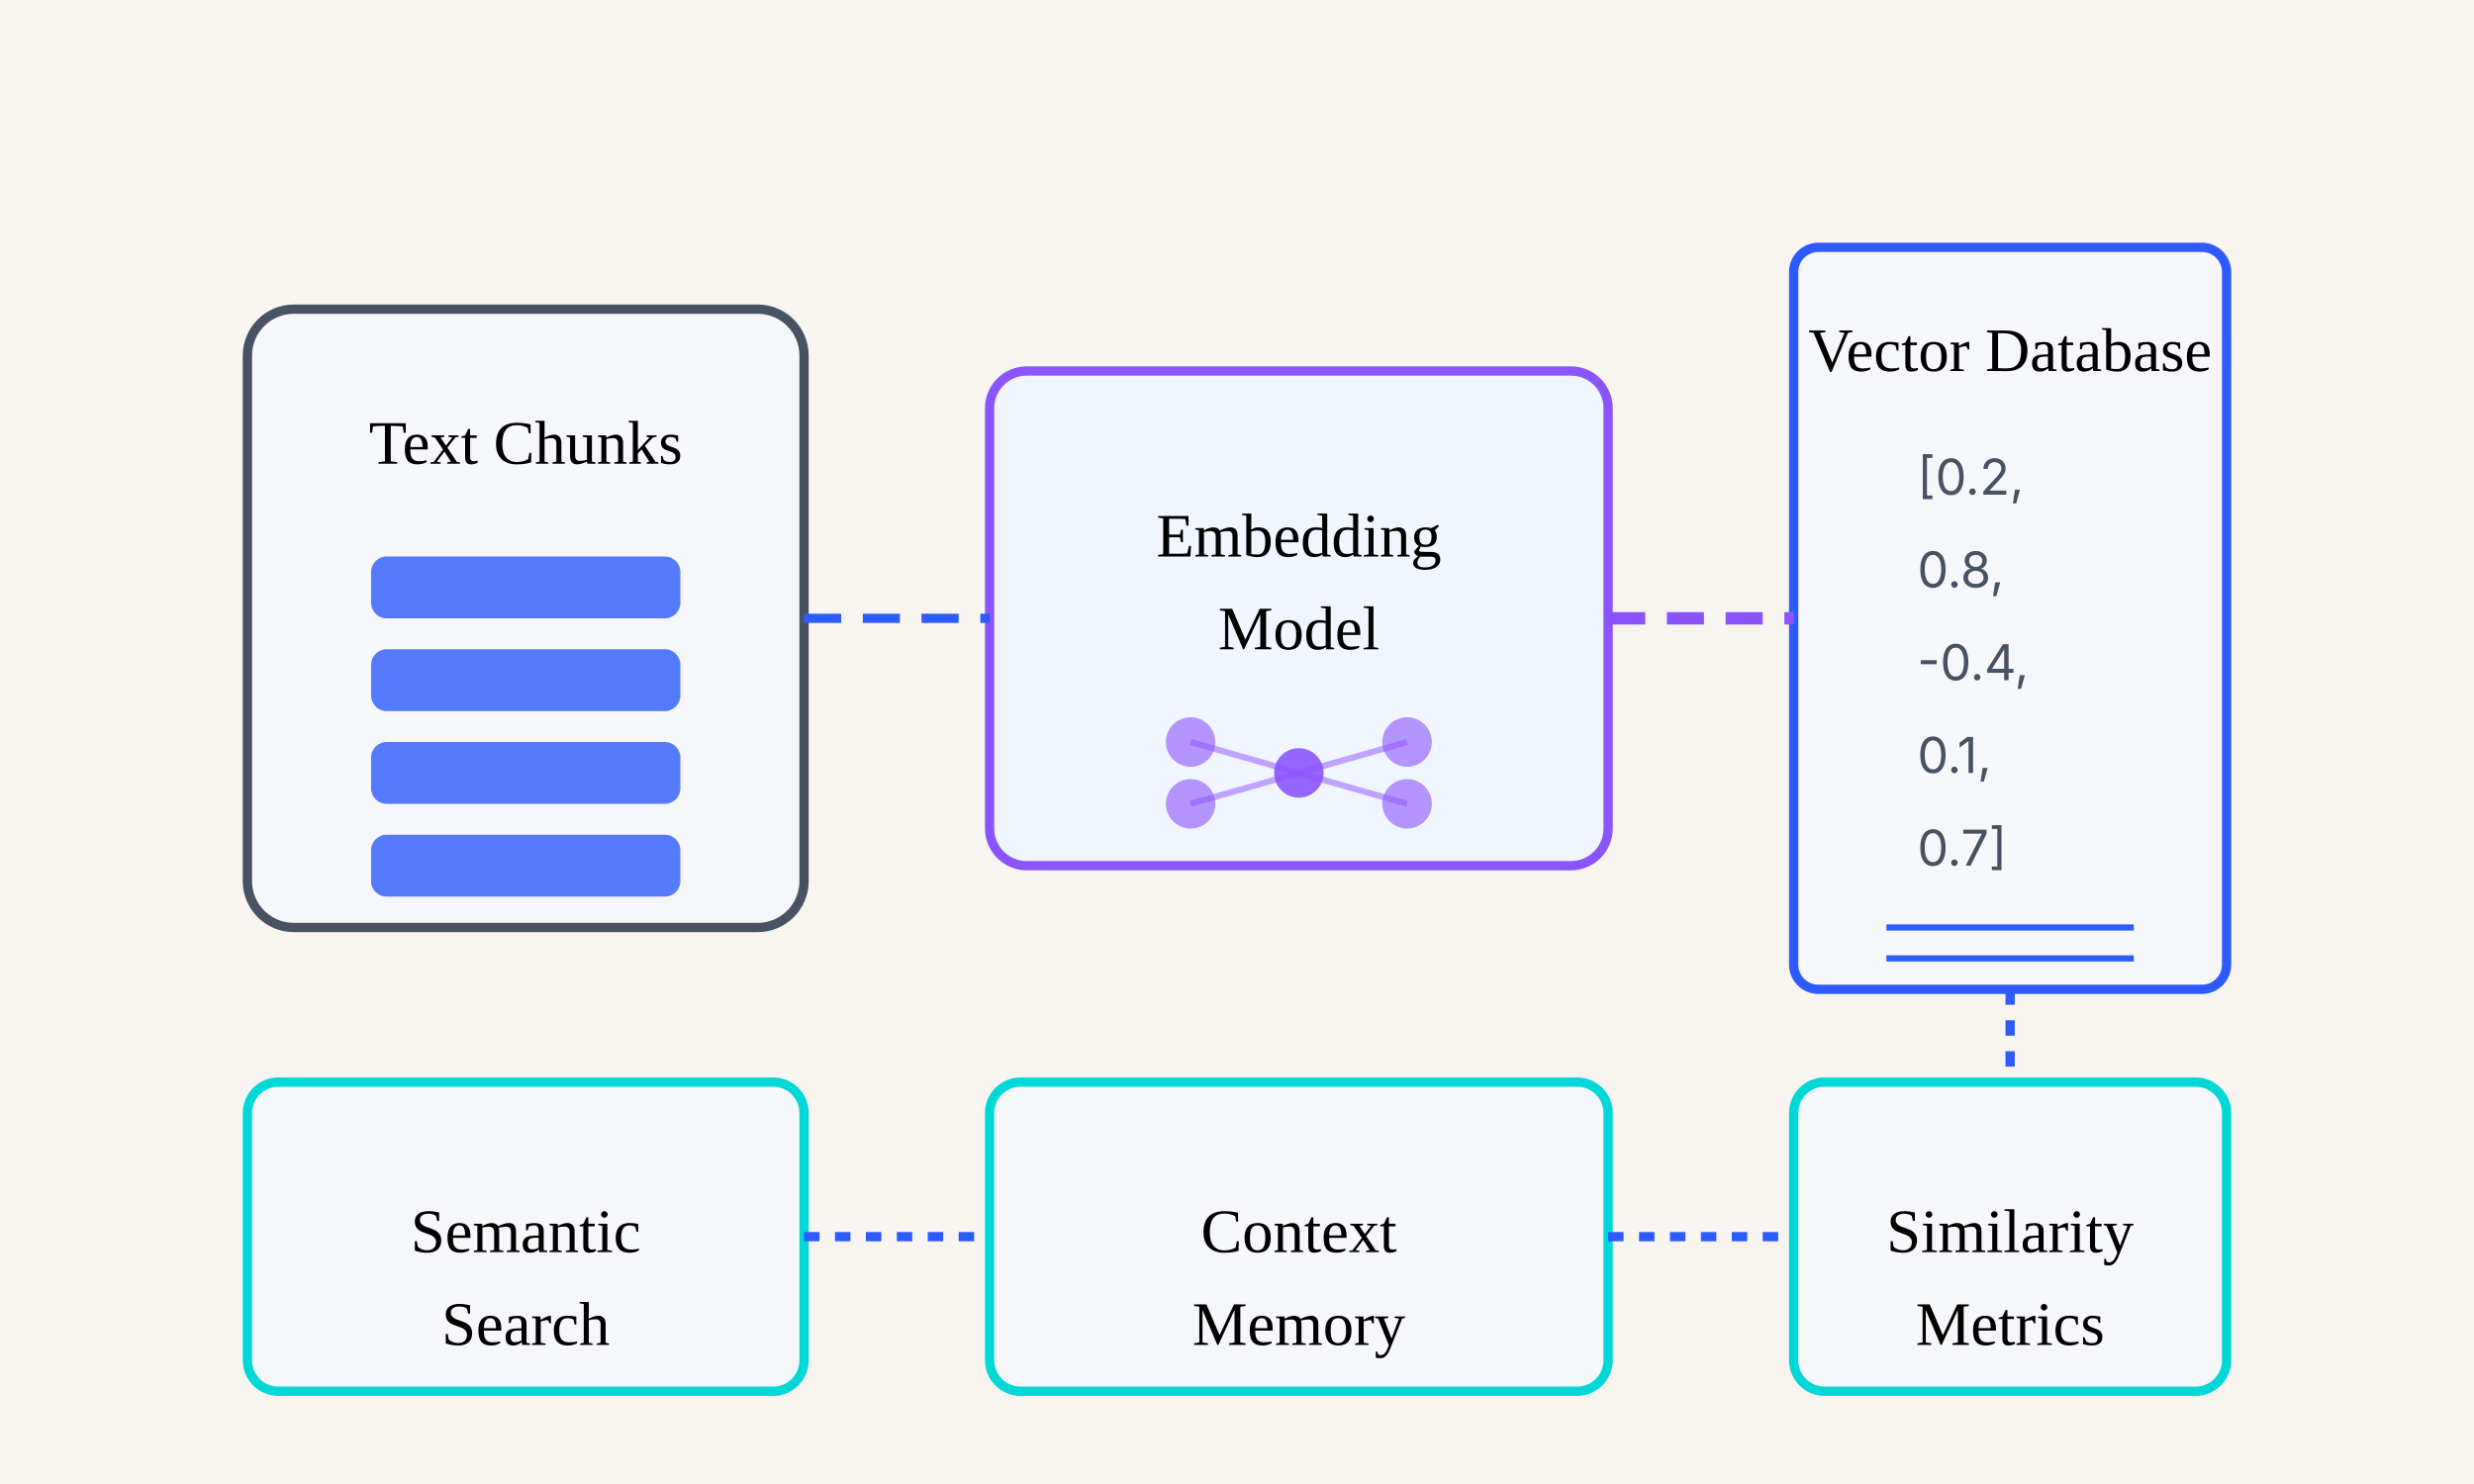
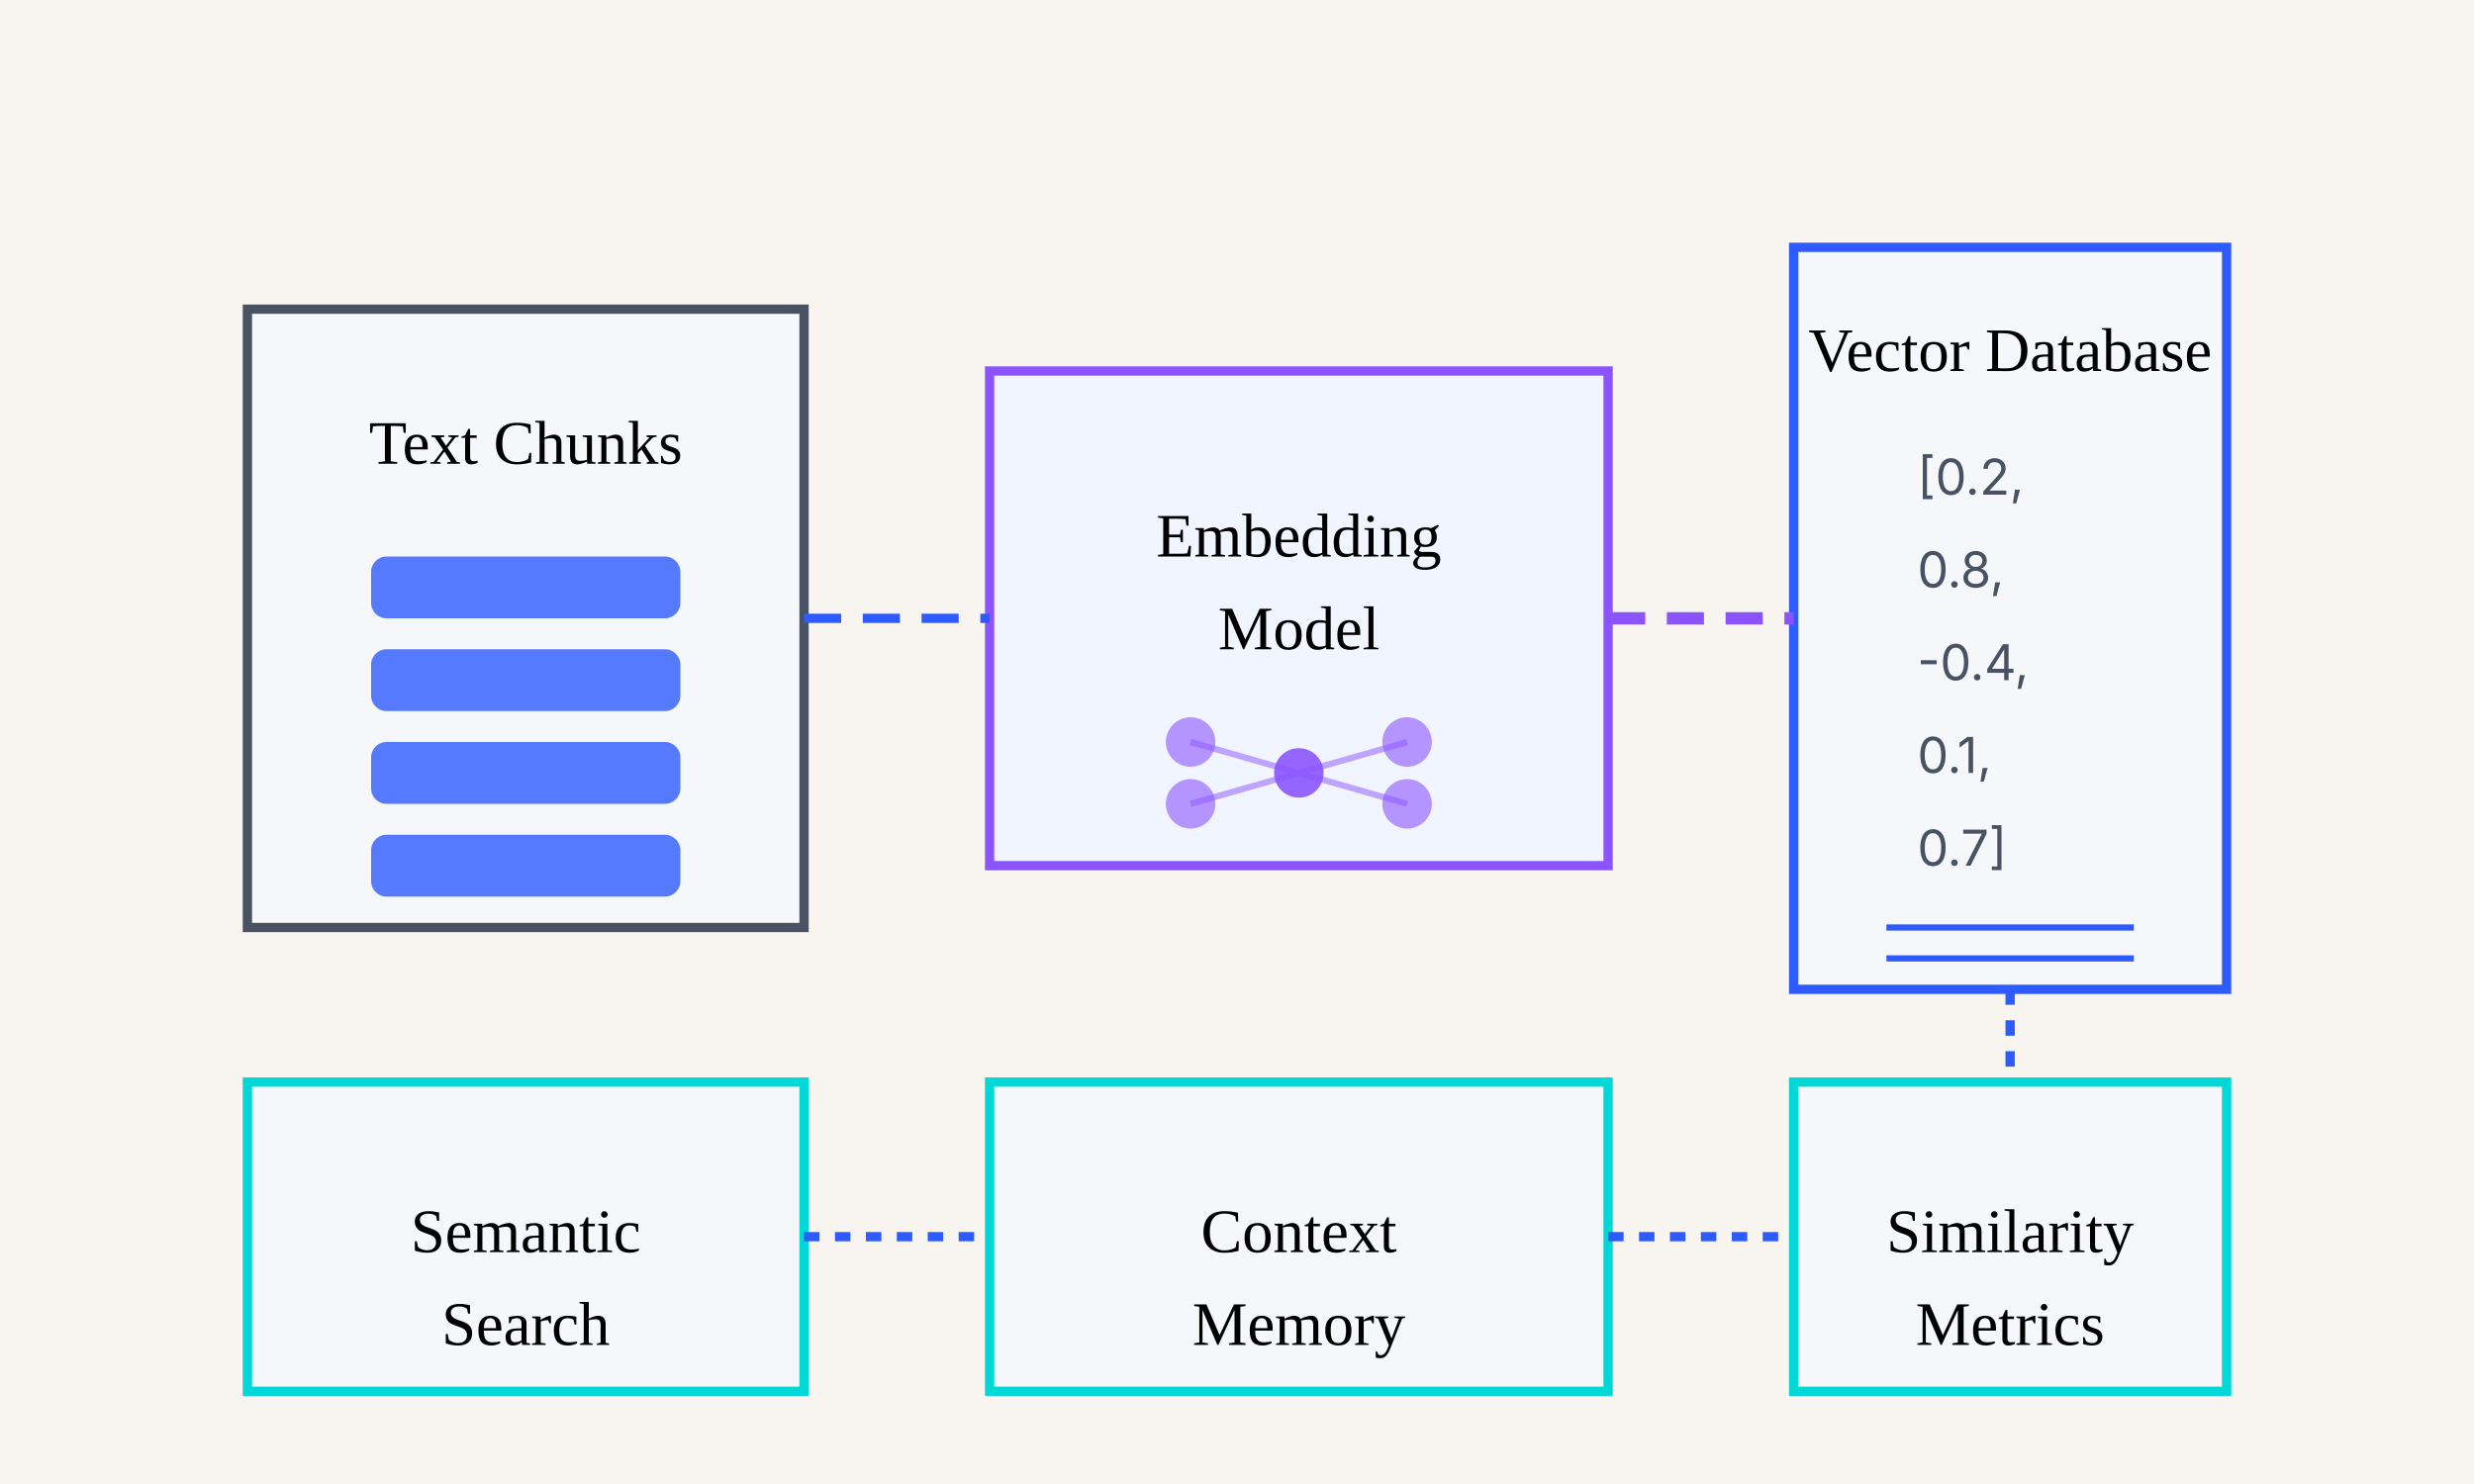
- <svg xmlns="http://www.w3.org/2000/svg" viewBox="0 0 800 480" aria-labelledby="title-vec-emb desc-vec-emb">
+ <svg xmlns="http://www.w3.org/2000/svg" aria-labelledby="title-vec-emb desc-vec-emb" viewBox="0 0 800 480">
  <defs>
-     <style>
-       /* Base styles using the Divinci color palette */
-       .vec-emb-bg { fill: rgb(248, 244, 240); }
-       .vec-emb-container { fill: #F5F7FA; stroke: #485262; stroke-width: 3; rx: 15; ry: 15; }
-       .vec-emb-connection { stroke: #2E5BFF; stroke-width: 3; fill: none; }
-       .vec-emb-highlight { stroke: #8C54FF; stroke-width: 4; fill: none; }
-       
-       .vec-emb-box { fill: #F5F7FA; stroke: #00D8D8; stroke-width: 3; rx: 10; ry: 10; }
-       .vec-emb-model { fill: #F0F5FF; stroke: #8C54FF; stroke-width: 3; rx: 12; ry: 12; }
-       .vec-emb-db { fill: #F5F7FA; stroke: #2E5BFF; stroke-width: 3; rx: 8; ry: 8; }
-       
-       .vec-emb-text-item { fill: #2E5BFF; opacity: 0.8; }
-       .vec-emb-vector { fill: #8C54FF; }
-       
-       .vec-emb-text {
-         font-family: 'Inter', sans-serif;
-         fill: #485262;
-         font-size: 16px;
-       }
-       .vec-emb-title { 
-         font-size: 20px; 
-         font-weight: 500;
-       }
-       
-       /* Animation */
-       @keyframes vecFlow {
-         from { stroke-dashoffset: 200; }
-         to { stroke-dashoffset: 0; }
-       }
-       
-       .vec-emb-animated {
-         stroke-dasharray: 12, 7;
-         animation: vecFlow 4s linear infinite;
-       }
-       
-       @keyframes vecPulse {
-         0%, 100% { opacity: 0.9; }
-         50% { opacity: 1; }
-       }
-       
-       .vec-emb-pulse {
-         animation: vecPulse 2s ease-in-out infinite;
-       }
-       
-       /* Vector coordinates animation */
-       @keyframes vecValues {
-         0% { opacity: 0.4; }
-         50% { opacity: 1; }
-         100% { opacity: 0.4; }
-       }
-       
-       .vec-coord-1 { animation: vecValues 2.0s ease-in-out 0.0s infinite; }
-       .vec-coord-2 { animation: vecValues 2.0s ease-in-out 0.4s infinite; }
-       .vec-coord-3 { animation: vecValues 2.0s ease-in-out 0.8s infinite; }
-       .vec-coord-4 { animation: vecValues 2.0s ease-in-out 1.2s infinite; }
-       .vec-coord-5 { animation: vecValues 2.0s ease-in-out 1.6s infinite; }
-     </style>
+     <style>@keyframes vecFlow{0%{stroke-dashoffset:200}to{stroke-dashoffset:0}}@keyframes vecPulse{0%,to{opacity:.9}50%{opacity:1}}@keyframes vecValues{0%,to{opacity:.4}50%{opacity:1}}.vec-emb-box,.vec-emb-connection{stroke:#2e5bff;stroke-width:3;fill:none}.vec-emb-box{fill:#f5f7fa;stroke:#00d8d8;rx:10;ry:10}.vec-emb-text-item{fill:#2e5bff;opacity:.8}.vec-emb-text{font-family:"Inter",sans-serif;fill:#485262;font-size:16px}.vec-emb-title{font-size:20px;font-weight:500}.vec-emb-animated{stroke-dasharray:12,7;animation:vecFlow 4s linear infinite}</style>
  </defs>
-   <rect width="800" height="500" class="vec-emb-bg" />
-   <g transform="translate(80, 100)">
-     <rect width="180" height="200" class="vec-emb-container" />
+   <path d="M0 0h800v500H0z" style="fill:#f8f4f0" />
+   <g transform="translate(80 100)">
+     <path d="M0 0h180v200H0z" style="fill:#f5f7fa;stroke:#485262;stroke-width:3;rx:15;ry:15" />
    <text x="90" y="50" class="vec-emb-title" text-anchor="middle">Text Chunks</text>
-     <rect x="40" y="80" width="100" height="20" rx="5" ry="5" class="vec-emb-text-item" />
-     <rect x="40" y="110" width="100" height="20" rx="5" ry="5" class="vec-emb-text-item" />
-     <rect x="40" y="140" width="100" height="20" rx="5" ry="5" class="vec-emb-text-item" />
-     <rect x="40" y="170" width="100" height="20" rx="5" ry="5" class="vec-emb-text-item" />
+     <rect width="100" height="20" x="40" y="80" class="vec-emb-text-item" rx="5" ry="5" />
+     <rect width="100" height="20" x="40" y="110" class="vec-emb-text-item" rx="5" ry="5" />
+     <rect width="100" height="20" x="40" y="140" class="vec-emb-text-item" rx="5" ry="5" />
+     <rect width="100" height="20" x="40" y="170" class="vec-emb-text-item" rx="5" ry="5" />
  </g>
-   <g transform="translate(320, 120)">
-     <rect width="200" height="160" class="vec-emb-model vec-emb-pulse" />
+   <g transform="translate(320 120)">
+     <path d="M0 0h200v160H0z" style="fill:#f0f5ff;stroke:#8c54ff;stroke-width:3;rx:12;ry:12;animation:vecPulse 2s ease-in-out infinite" />
    <text x="100" y="60" class="vec-emb-title" text-anchor="middle">Embedding</text>
    <text x="100" y="90" class="vec-emb-title" text-anchor="middle">Model</text>
-     <circle cx="65" cy="140" r="8" fill="#8C54FF" opacity="0.6" />
-     <circle cx="65" cy="120" r="8" fill="#8C54FF" opacity="0.6" />
-     <circle cx="100" cy="130" r="8" fill="#8C54FF" opacity="0.9" />
-     <circle cx="135" cy="140" r="8" fill="#8C54FF" opacity="0.6" />
-     <circle cx="135" cy="120" r="8" fill="#8C54FF" opacity="0.6" />
-     <line x1="65" y1="120" x2="100" y2="130" stroke="#8C54FF" stroke-width="2" opacity="0.5" />
-     <line x1="65" y1="140" x2="100" y2="130" stroke="#8C54FF" stroke-width="2" opacity="0.5" />
-     <line x1="100" y1="130" x2="135" y2="120" stroke="#8C54FF" stroke-width="2" opacity="0.5" />
-     <line x1="100" y1="130" x2="135" y2="140" stroke="#8C54FF" stroke-width="2" opacity="0.5" />
+     <circle cx="65" cy="140" r="8" fill="#8C54FF" opacity=".6" />
+     <circle cx="65" cy="120" r="8" fill="#8C54FF" opacity=".6" />
+     <circle cx="100" cy="130" r="8" fill="#8C54FF" opacity=".9" />
+     <circle cx="135" cy="140" r="8" fill="#8C54FF" opacity=".6" />
+     <circle cx="135" cy="120" r="8" fill="#8C54FF" opacity=".6" />
+     <path stroke="#8C54FF" stroke-width="2" d="m65 120 35 10M65 140l35-10M100 130l35-10M100 130l35 10" opacity=".5" />
  </g>
-   <g transform="translate(580, 80)">
-     <rect width="140" height="240" class="vec-emb-db" />
-     <text x="70" y="40" class="vec-emb-title" text-anchor="middle">Vector Database</text>
-     <g transform="translate(40, 80)">
-       <text x="0" y="0" class="vec-emb-text vec-coord-1" font-family="monospace" font-size="18">[0.2,</text>
-       <text x="0" y="30" class="vec-emb-text vec-coord-2" font-family="monospace" font-size="18">0.8,</text>
-       <text x="0" y="60" class="vec-emb-text vec-coord-3" font-family="monospace" font-size="18">-0.4,</text>
-       <text x="0" y="90" class="vec-emb-text vec-coord-4" font-family="monospace" font-size="18">0.1,</text>
-       <text x="0" y="120" class="vec-emb-text vec-coord-5" font-family="monospace" font-size="18">0.7]</text>
-     </g>
-     <line x1="30" y1="220" x2="110" y2="220" stroke="#2E5BFF" stroke-width="2" />
-     <line x1="30" y1="230" x2="110" y2="230" stroke="#2E5BFF" stroke-width="2" />
-     <line x1="30" y1="240" x2="110" y2="240" stroke="#2E5BFF" stroke-width="2" />
-   </g>
-   <path d="M260,200 C280,200 300,200 320,200" class="vec-emb-connection vec-emb-animated" />
-   <path d="M520,200 C540,200 560,200 580,200" class="vec-emb-highlight vec-emb-animated" />
-   <g transform="translate(80, 350)">
-     <rect width="180" height="100" class="vec-emb-box" />
-     <text x="90" y="55" class="vec-emb-title" text-anchor="middle">Semantic</text>
-     <text x="90" y="85" class="vec-emb-title" text-anchor="middle">Search</text>
-   </g>
-   <g transform="translate(320, 350)">
-     <rect width="200" height="100" class="vec-emb-box" />
-     <text x="100" y="55" class="vec-emb-title" text-anchor="middle">Context</text>
-     <text x="100" y="85" class="vec-emb-title" text-anchor="middle">Memory</text>
-   </g>
-   <g transform="translate(580, 350)">
-     <rect width="140" height="100" class="vec-emb-box" />
-     <text x="70" y="55" class="vec-emb-title" text-anchor="middle">Similarity</text>
-     <text x="70" y="85" class="vec-emb-title" text-anchor="middle">Metrics</text>
-   </g>
-   <path d="M650,320 C650,330 650,350 650,350" class="vec-emb-connection" stroke-dasharray="5,5" />
-   <path d="M260,400 L320,400" class="vec-emb-connection" stroke-dasharray="5,5" />
-   <path d="M520,400 L580,400" class="vec-emb-connection" stroke-dasharray="5,5" />
+   <path d="M0 0h140v240H0z" style="fill:#f5f7fa;stroke:#2e5bff;stroke-width:3;rx:8;ry:8" transform="translate(580 80)" />
+   <text x="70" y="40" class="vec-emb-title" text-anchor="middle" transform="translate(580 80)">Vector Database</text>
+   <text class="vec-emb-text" font-family="monospace" font-size="18" style="animation:vecValues 2s ease-in-out 0s infinite" transform="translate(620 160)">[0.2,</text>
+   <text y="30" class="vec-emb-text" font-family="monospace" font-size="18" style="animation:vecValues 2s ease-in-out .4s infinite" transform="translate(620 160)">0.8,</text>
+   <text y="60" class="vec-emb-text" font-family="monospace" font-size="18" style="animation:vecValues 2s ease-in-out .8s infinite" transform="translate(620 160)">-0.4,</text>
+   <text y="90" class="vec-emb-text" font-family="monospace" font-size="18" style="animation:vecValues 2s ease-in-out 1.2s infinite" transform="translate(620 160)">0.1,</text>
+   <text y="120" class="vec-emb-text" font-family="monospace" font-size="18" style="animation:vecValues 2s ease-in-out 1.6s infinite" transform="translate(620 160)">0.7]</text>
+   <path stroke="#2E5BFF" stroke-width="2" d="M610 300h80M610 310h80M610 320h80" />
+   <path d="M260 200h60" class="vec-emb-connection vec-emb-animated" />
+   <path d="M520 200h60" class="vec-emb-animated" style="stroke:#8c54ff;stroke-width:4;fill:none" />
+   <path d="M80 350h180v100H80z" class="vec-emb-box" />
+   <text x="90" y="55" class="vec-emb-title" text-anchor="middle" transform="translate(80 350)">Semantic</text>
+   <text x="90" y="85" class="vec-emb-title" text-anchor="middle" transform="translate(80 350)">Search</text>
+   <path d="M320 350h200v100H320z" class="vec-emb-box" />
+   <text x="100" y="55" class="vec-emb-title" text-anchor="middle" transform="translate(320 350)">Context</text>
+   <text x="100" y="85" class="vec-emb-title" text-anchor="middle" transform="translate(320 350)">Memory</text>
+   <path d="M580 350h140v100H580z" class="vec-emb-box" />
+   <text x="70" y="55" class="vec-emb-title" text-anchor="middle" transform="translate(580 350)">Similarity</text>
+   <text x="70" y="85" class="vec-emb-title" text-anchor="middle" transform="translate(580 350)">Metrics</text>
+   <path stroke-dasharray="5,5" d="M650 320v30M260 400h60M520 400h60" class="vec-emb-connection" />
</svg>
